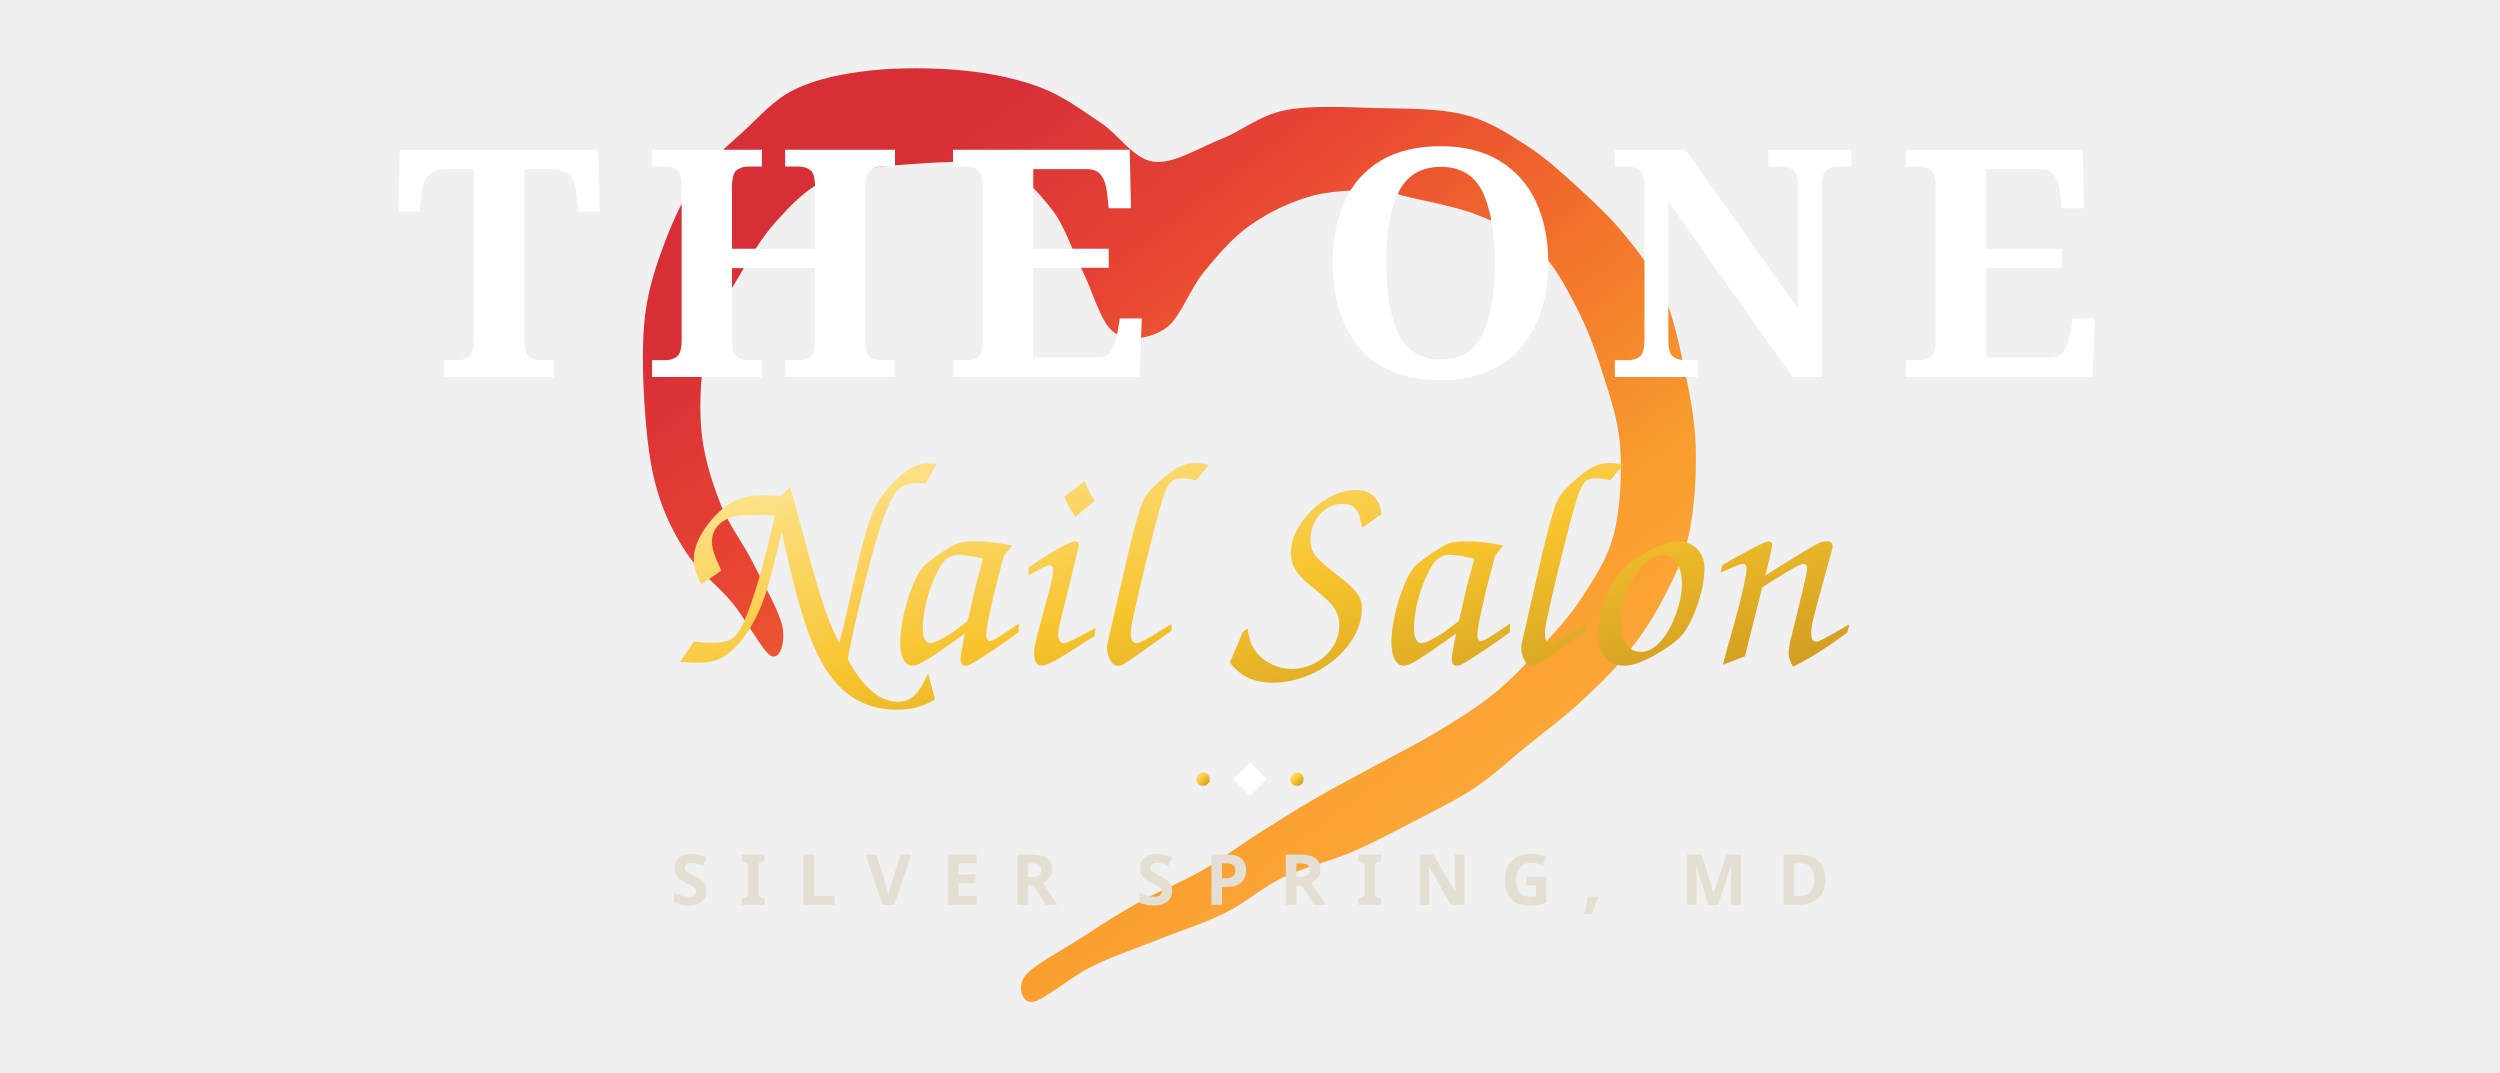
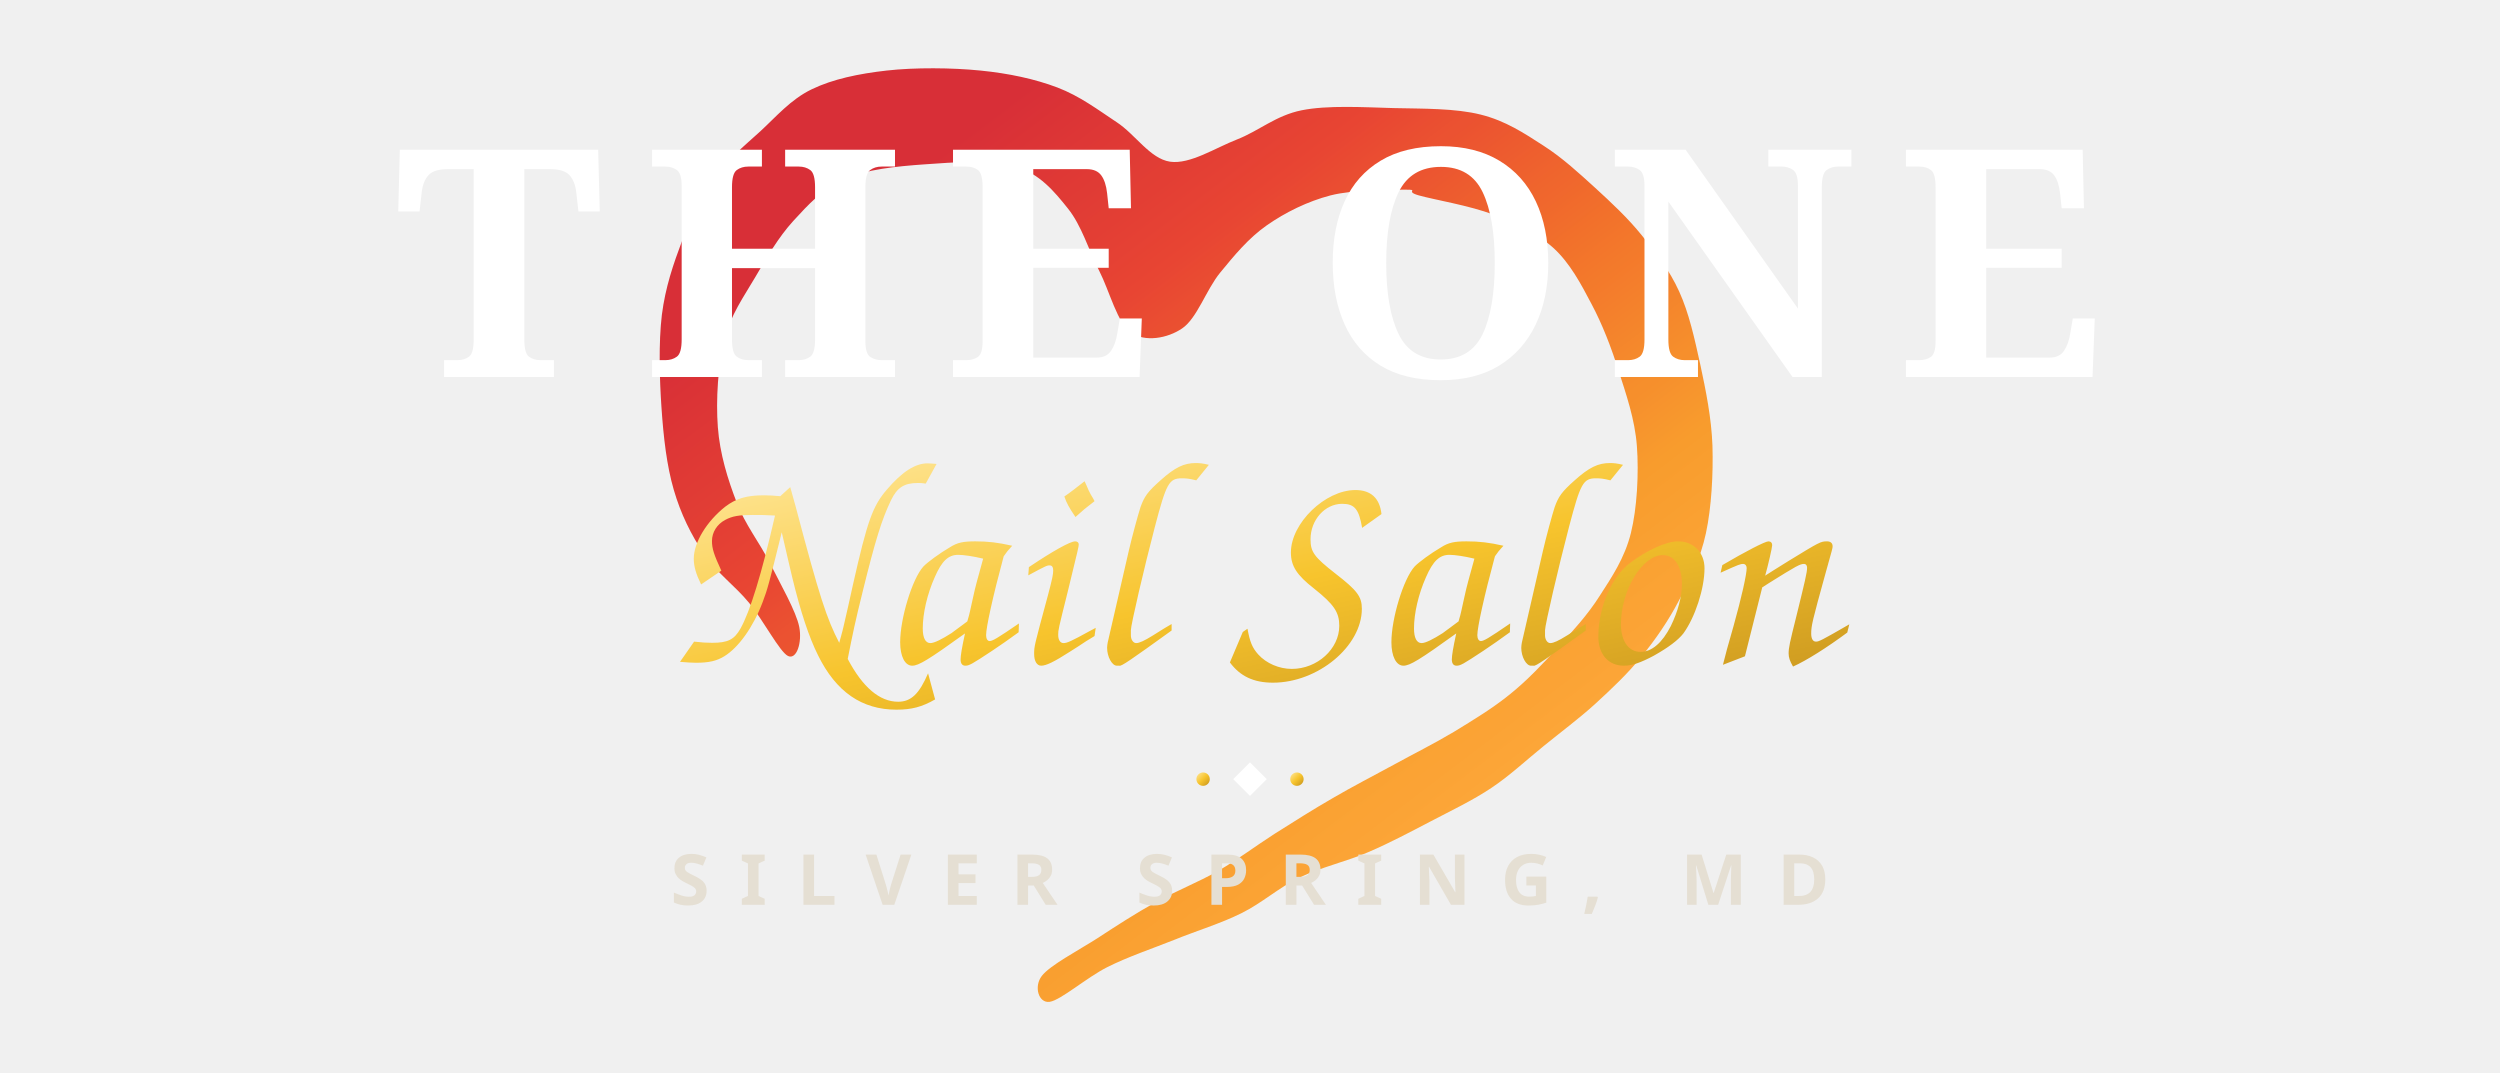
<svg xmlns="http://www.w3.org/2000/svg" viewBox="0 0 1492 640" width="1492" height="640">
  <defs>
    <linearGradient id="gold-lt" x1="0%" y1="0%" x2="100%" y2="100%">
      <stop offset="0%" stop-color="#FFE89E" />
      <stop offset="50%" stop-color="#F7C42D" />
      <stop offset="100%" stop-color="#C5921E" />
    </linearGradient>
    <linearGradient id="heart-grad-lt" x1="20%" y1="15%" x2="80%" y2="85%">
      <stop offset="0%" stop-color="#D7262E" />
      <stop offset="25%" stop-color="#E83D2A" />
      <stop offset="50%" stop-color="#F26B22" />
      <stop offset="75%" stop-color="#F99824" />
      <stop offset="100%" stop-color="#FFA834" />
    </linearGradient>
  </defs>
-   <g class="logo-heart" opacity="0.95">
+   <g class="logo-heart" transform="translate(10, 0)" opacity="0.95">
    <path d="M 828.9 113.2 C 820.1 113.2, 797.9 113.1, 784.1 116.6 C 770.3 120.2, 757.0 126.8, 746.0 134.5 C 735.0 142.2, 726.6 152.5, 718.2 162.7 C 709.8 173.0, 704.4 190.0, 695.5 196.0 C 686.7 202.0, 673.3 204.3, 665.0 198.5 C 656.8 192.8, 652.3 174.0, 646.0 161.6 C 639.7 149.3, 635.6 134.7, 627.3 124.4 C 619.0 114.0, 610.5 103.8, 596.2 99.4 C 581.9 95.0, 558.6 96.9, 541.6 98.1 C 524.6 99.3, 507.2 101.1, 494.2 106.7 C 481.2 112.4, 472.3 122.2, 463.4 131.9 C 454.5 141.7, 447.7 153.5, 440.8 165.3 C 433.9 177.1, 426.0 187.9, 422.3 202.8 C 418.5 217.7, 417.2 238.7, 418.4 254.8 C 419.6 271.0, 424.4 286.2, 429.6 299.7 C 434.7 313.2, 443.1 323.4, 449.4 335.9 C 455.6 348.3, 465.2 364.9, 467.0 374.2 C 468.8 383.5, 465.4 393.9, 460.3 391.5 C 455.3 389.1, 445.3 369.7, 436.9 359.6 C 428.5 349.4, 417.5 341.7, 410.0 330.4 C 402.5 319.2, 396.3 306.8, 392.1 292.3 C 387.9 277.9, 386.0 261.1, 384.8 243.7 C 383.6 226.3, 383.0 204.6, 385.0 187.9 C 387.1 171.3, 391.9 157.5, 397.0 143.9 C 402.2 130.4, 408.1 117.6, 415.8 106.7 C 423.6 95.8, 433.8 87.4, 443.6 78.5 C 453.3 69.6, 461.8 59.4, 474.4 53.3 C 487.0 47.2, 502.4 44.0, 519.2 42.1 C 536.0 40.2, 558.2 40.4, 575.1 42.1 C 592.1 43.8, 607.5 47.1, 621.0 52.2 C 634.6 57.4, 645.2 65.5, 656.4 72.9 C 667.6 80.2, 676.3 94.7, 688.3 96.5 C 700.2 98.2, 715.2 88.3, 728.3 83.2 C 741.4 78.1, 751.4 68.9, 766.9 65.8 C 782.4 62.7, 803.8 64.0, 821.6 64.5 C 839.4 64.9, 858.7 64.6, 873.7 68.4 C 888.6 72.1, 899.8 79.6, 911.1 86.9 C 922.5 94.2, 932.2 103.2, 942.0 112.1 C 951.7 121.0, 961.4 130.0, 969.7 140.3 C 978.1 150.6, 986.3 161.1, 992.1 173.9 C 998.0 186.8, 1001.3 202.0, 1004.7 217.4 C 1008.0 232.8, 1011.4 249.3, 1012.0 266.1 C 1012.5 282.9, 1011.4 302.8, 1008.1 318.2 C 1004.8 333.6, 998.5 346.0, 992.1 358.2 C 985.7 370.5, 978.1 381.5, 969.7 391.8 C 961.4 402.1, 951.7 411.2, 942.0 420.1 C 932.2 429.0, 921.5 436.9, 911.2 445.3 C 900.9 453.6, 891.3 462.7, 880.1 470.2 C 868.9 477.7, 856.2 483.7, 844.0 490.1 C 831.7 496.5, 819.6 503.0, 806.5 508.6 C 793.5 514.2, 778.2 517.6, 765.6 523.7 C 753.0 529.8, 743.4 538.8, 730.9 545.0 C 718.4 551.2, 704.1 555.5, 690.8 560.9 C 677.5 566.2, 663.4 570.9, 651.0 577.1 C 638.6 583.3, 623.0 597.0, 616.4 597.9 C 609.8 598.8, 606.9 588.8, 611.7 582.5 C 616.4 576.2, 633.6 567.2, 645.0 559.9 C 656.3 552.5, 667.6 545.2, 679.6 538.5 C 691.6 531.8, 705.0 526.6, 716.9 519.8 C 728.7 513.0, 739.3 504.9, 750.7 497.6 C 762.1 490.4, 773.6 483.1, 785.4 476.3 C 797.2 469.4, 809.5 463.1, 821.6 456.5 C 833.6 449.9, 846.1 443.7, 857.8 436.7 C 869.4 429.6, 881.0 422.6, 891.3 414.2 C 901.6 405.9, 910.7 396.2, 919.6 386.5 C 928.5 376.7, 937.5 367.0, 944.7 355.6 C 952.0 344.3, 959.6 333.0, 963.3 318.2 C 967.0 303.3, 968.1 282.5, 966.9 266.3 C 965.7 250.2, 960.5 235.4, 956.0 221.3 C 951.5 207.1, 946.3 193.6, 939.8 181.4 C 933.4 169.2, 926.9 157.0, 917.2 148.1 C 907.4 139.2, 894.6 133.3, 881.2 128.1 C 867.8 122.8, 845.4 119.1, 836.7 116.6 C 827.9 114.1, 837.6 113.2, 828.9 113.2 Z" fill="url(#heart-grad-lt)" />
  </g>
  <text x="746" y="225" font-family="'Playfair Display', 'Cinzel', serif" font-size="190" font-weight="900" letter-spacing="24" fill="#FFFFFF" text-anchor="middle">THE ONE</text>
  <text x="746" y="395" font-family="'Allura', cursive" font-size="175" font-weight="400" letter-spacing="4" fill="url(#gold-lt)" text-anchor="middle">Nail Salon</text>
  <g transform="translate(746, 465)">
    <line x1="-380" y1="0" x2="-55" y2="0" stroke="url(#gold-lt)" stroke-width="3" opacity="0.9" />
    <polygon points="0,-10 10,0 0,10 -10,0" fill="#FFFFFF" />
    <circle cx="-28" cy="0" r="4" fill="url(#gold-lt)" />
    <circle cx="28" cy="0" r="4" fill="url(#gold-lt)" />
    <line x1="55" y1="0" x2="380" y2="0" stroke="url(#gold-lt)" stroke-width="3" opacity="0.9" />
  </g>
  <text x="746" y="540" font-family="'Poppins', sans-serif" font-size="42" font-weight="700" letter-spacing="18" fill="#E5DFD3" text-anchor="middle">SILVER SPRING, MD</text>
</svg>
